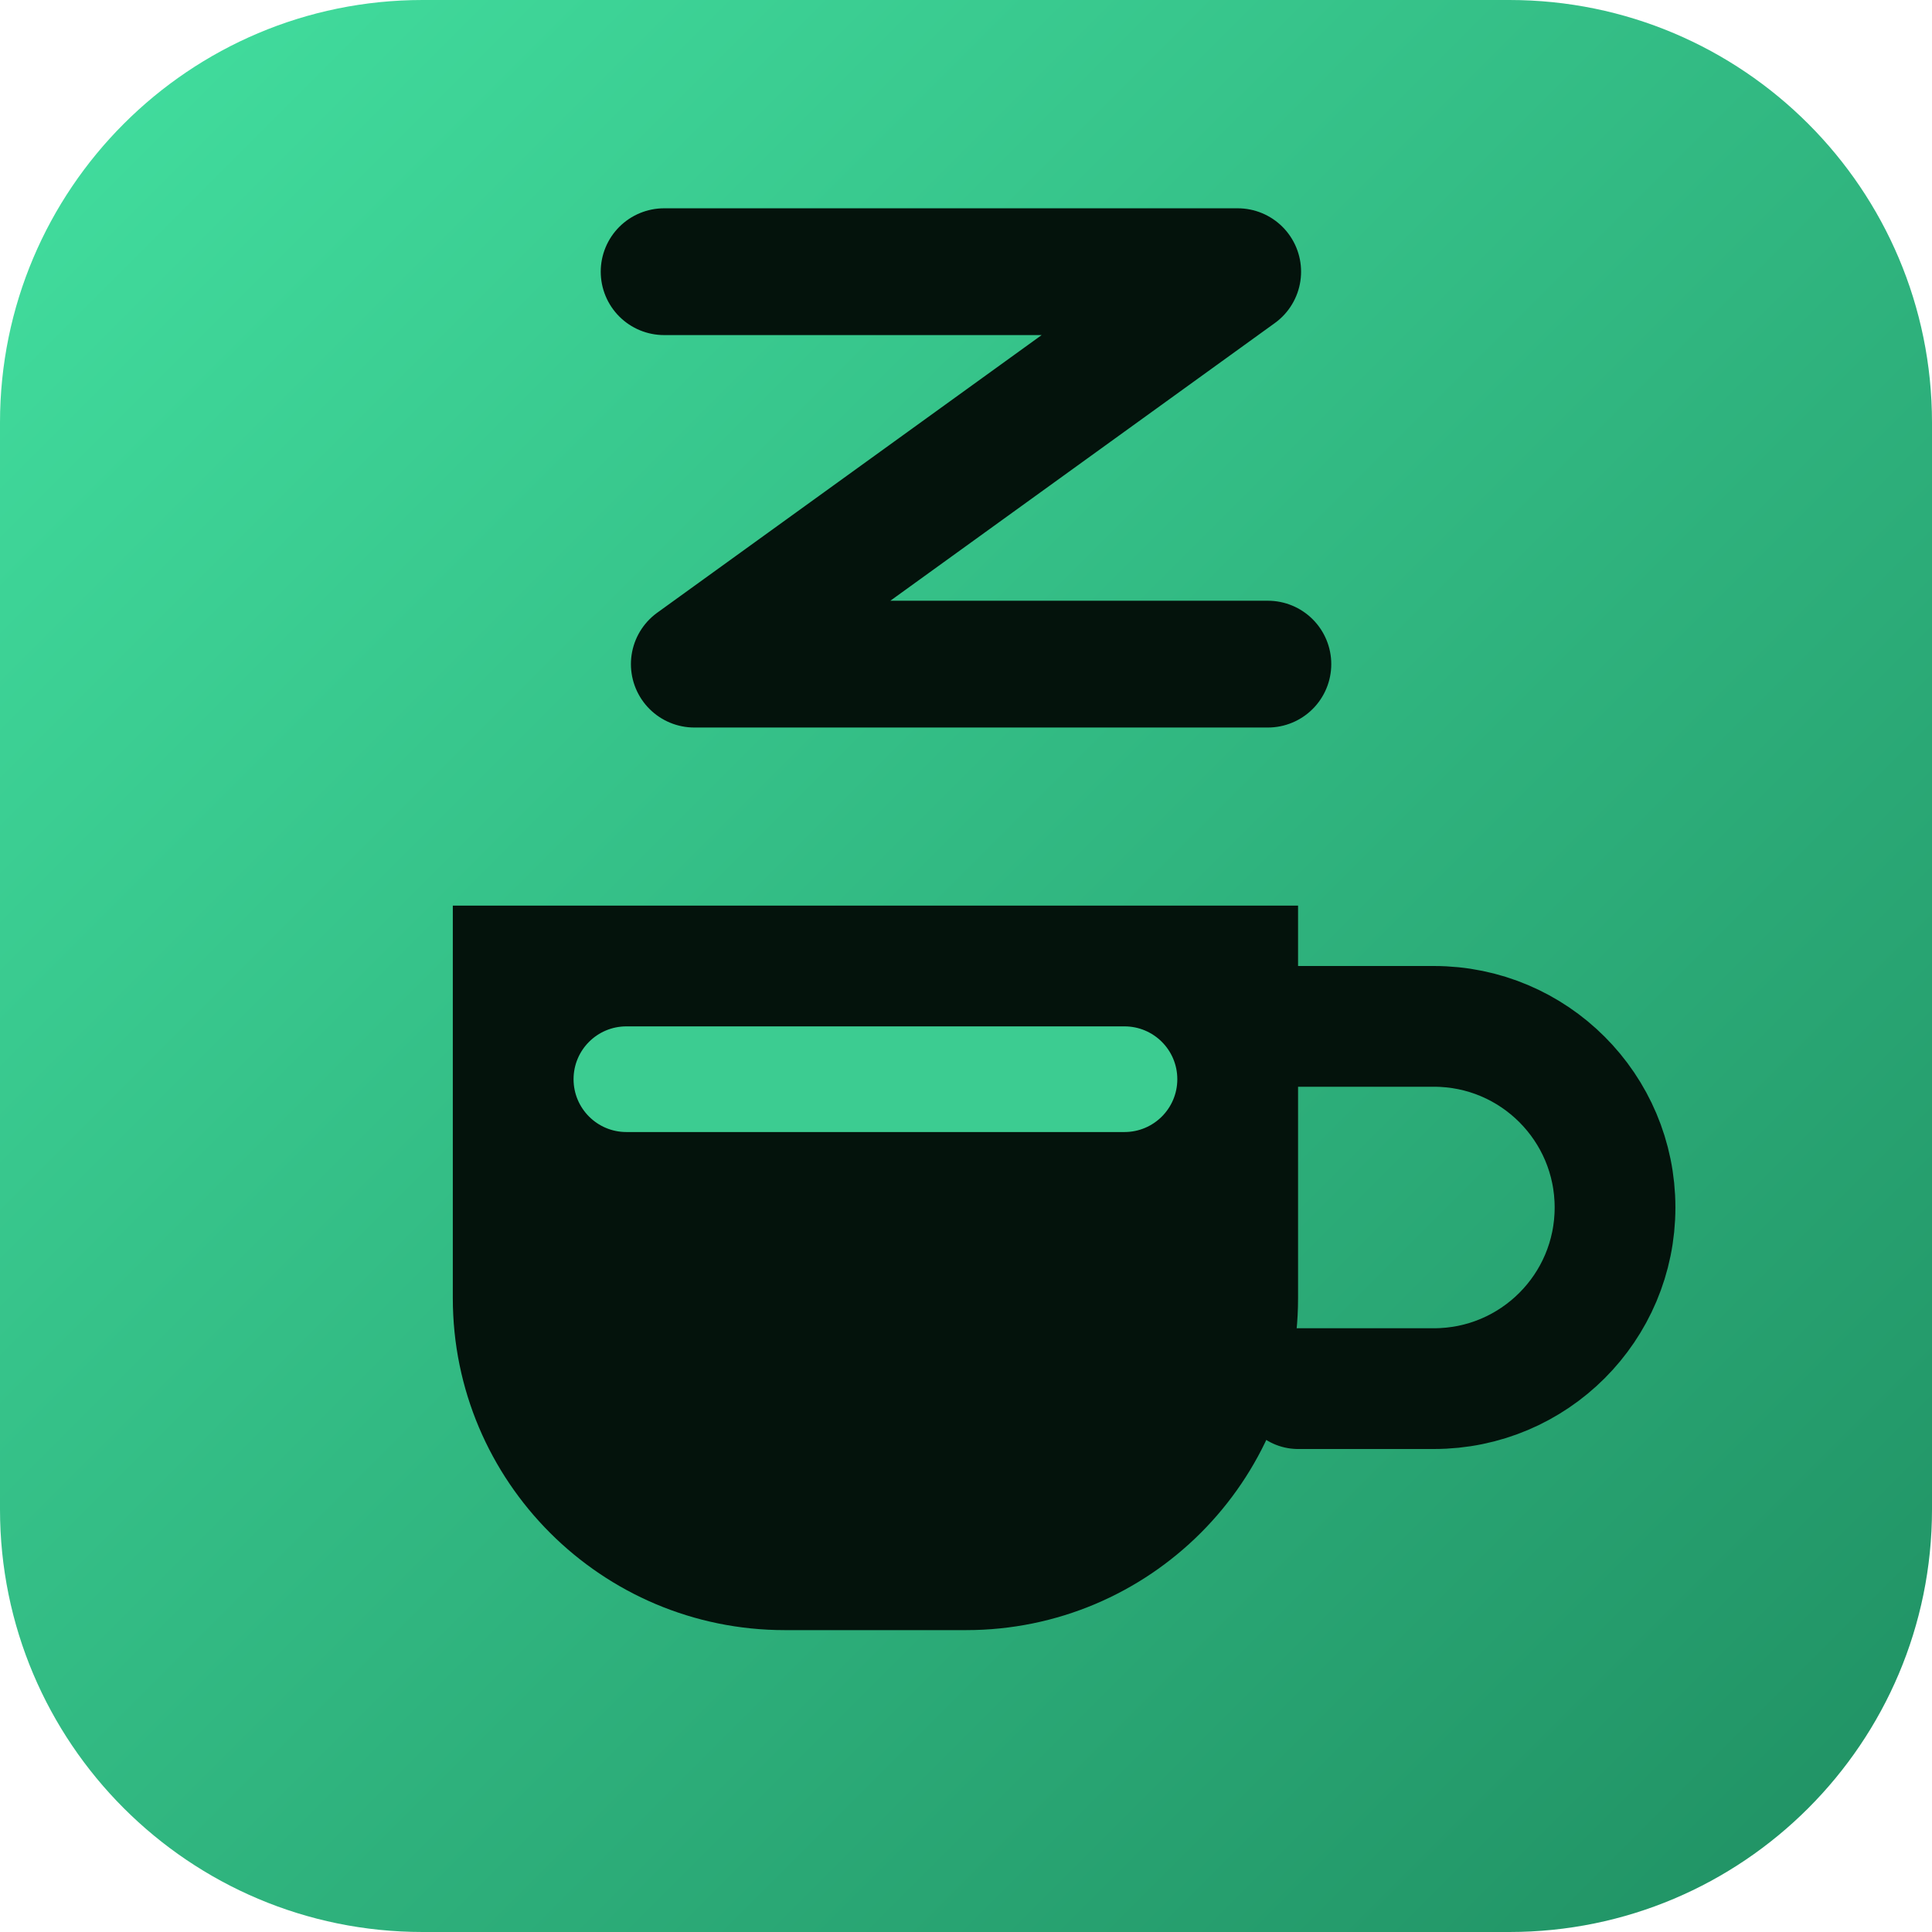
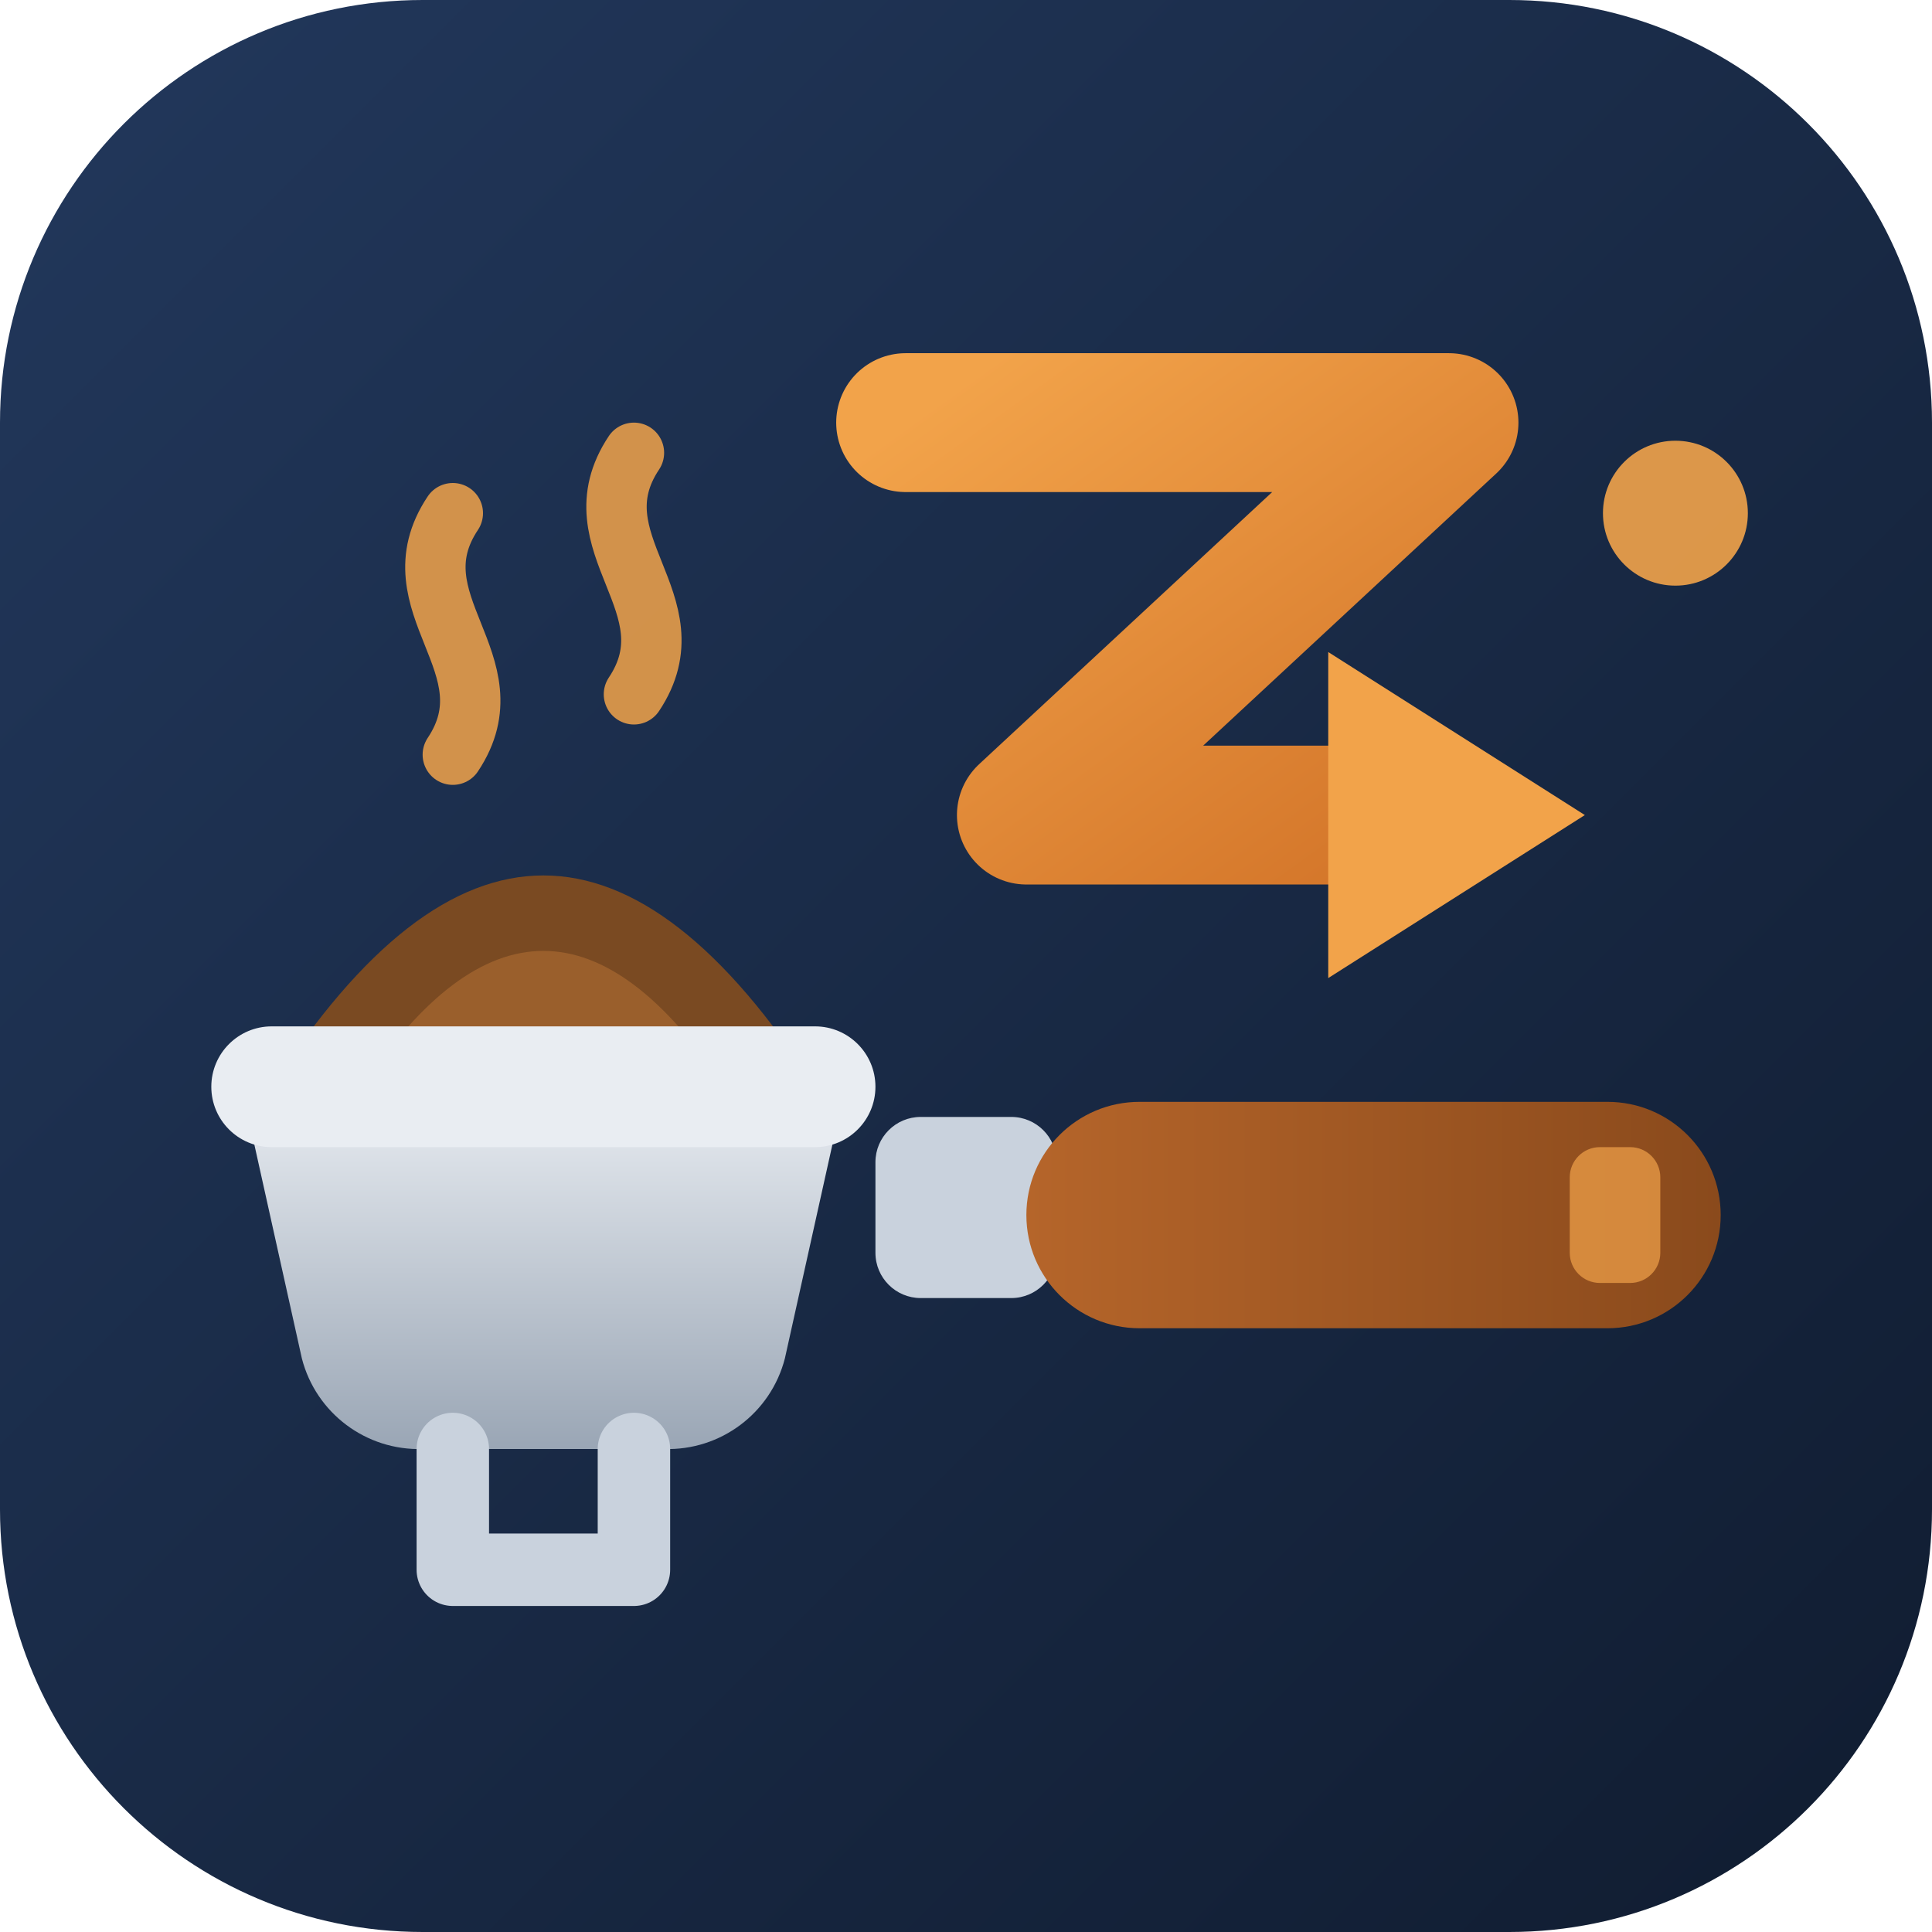
<svg xmlns="http://www.w3.org/2000/svg" viewBox="0 0 64 64" role="img" aria-label="zigbrew">
  <defs>
-     <linearGradient id="g" x1="0" y1="0" x2="1" y2="1">
-       <stop offset="0" stop-color="#43e0a0" />
-       <stop offset="1" stop-color="#1f8f62" />
+     <linearGradient id="bg" x1="0" y1="0" x2="1" y2="1">
+       <stop offset="0" stop-color="#22385c" />
+       <stop offset="1" stop-color="#101c30" />
+     </linearGradient>
+     <linearGradient id="cu" x1="0" y1="0" x2="1" y2="1">
+       <stop offset="0" stop-color="#f2a34a" />
+       <stop offset="1" stop-color="#d4762a" />
+     </linearGradient>
+     <linearGradient id="sv" x1="0" y1="0" x2="0" y2="1">
+       <stop offset="0" stop-color="#e9edf2" />
+       <stop offset="1" stop-color="#9aa6b5" />
+     </linearGradient>
+     <linearGradient id="hd" x1="0" y1="0" x2="1" y2="0">
+       <stop offset="0" stop-color="#b5652a" />
+       <stop offset="1" stop-color="#8a4a1c" />
    </linearGradient>
  </defs>
-   <rect width="64" height="64" rx="14" fill="url(#g)" />
-   <path d="M22 9 H41 L23 22 H42" fill="none" stroke="#04130c" stroke-width="4.2" stroke-linecap="round" stroke-linejoin="round" />
-   <path d="M15 30 H43 V43 a11 11 0 0 1 -11 11 H26 A11 11 0 0 1 15 43 Z" fill="#04130c" />
-   <path d="M43 34 h4.5 a6 6 0 0 1 0 12 H43" fill="none" stroke="#04130c" stroke-width="4" stroke-linecap="round" />
-   <rect x="19" y="34" width="20" height="3.5" rx="1.75" fill="#43e0a0" opacity=".9" />
+   <rect width="64" height="64" rx="14" fill="url(#bg)" />
+   <g transform="translate(0,3)">
+     <path d="M30 11 H48 L34 24 H44" fill="none" stroke="url(#cu)" stroke-width="4.6" stroke-linecap="round" stroke-linejoin="round" />
+     <path d="M44 18.6 L52.5 24 L44 29.4 Z" fill="#f2a34a" />
+     <circle cx="55.5" cy="14" r="2.4" fill="#f2a34a" opacity=".9" />
+     <path d="M15 14 c-2 3 2 5 0 8 M21 12 c-2 3 2 5 0 8" fill="none" stroke="#f2a34a" stroke-width="2" stroke-linecap="round" opacity=".85" />
+     <path d="M9 33 Q18 19 27 33 Z" fill="#7a4a22" />
+     <path d="M12 33 Q18 24 24 33 Z" fill="#9a5f2c" />
+     <path d="M8 33 H28 L26 42 a4 4 0 0 1 -4 3 H14 a4 4 0 0 1 -4 -3 Z" fill="url(#sv)" />
+     <rect x="7" y="31" width="22" height="4" rx="2" fill="#e9edf2" />
+     <path d="M15 45 v4 h6 v-4" fill="none" stroke="#c9d2dd" stroke-width="2.4" stroke-linecap="round" stroke-linejoin="round" />
+     <rect x="29" y="34" width="6" height="6" rx="1.5" fill="#c9d2dd" />
+     <rect x="34" y="33.5" width="23" height="7.5" rx="3.75" fill="url(#hd)" />
+     <rect x="52" y="35" width="3" height="4.5" rx="1" fill="#f2a34a" opacity=".7" />
+   </g>
</svg>
